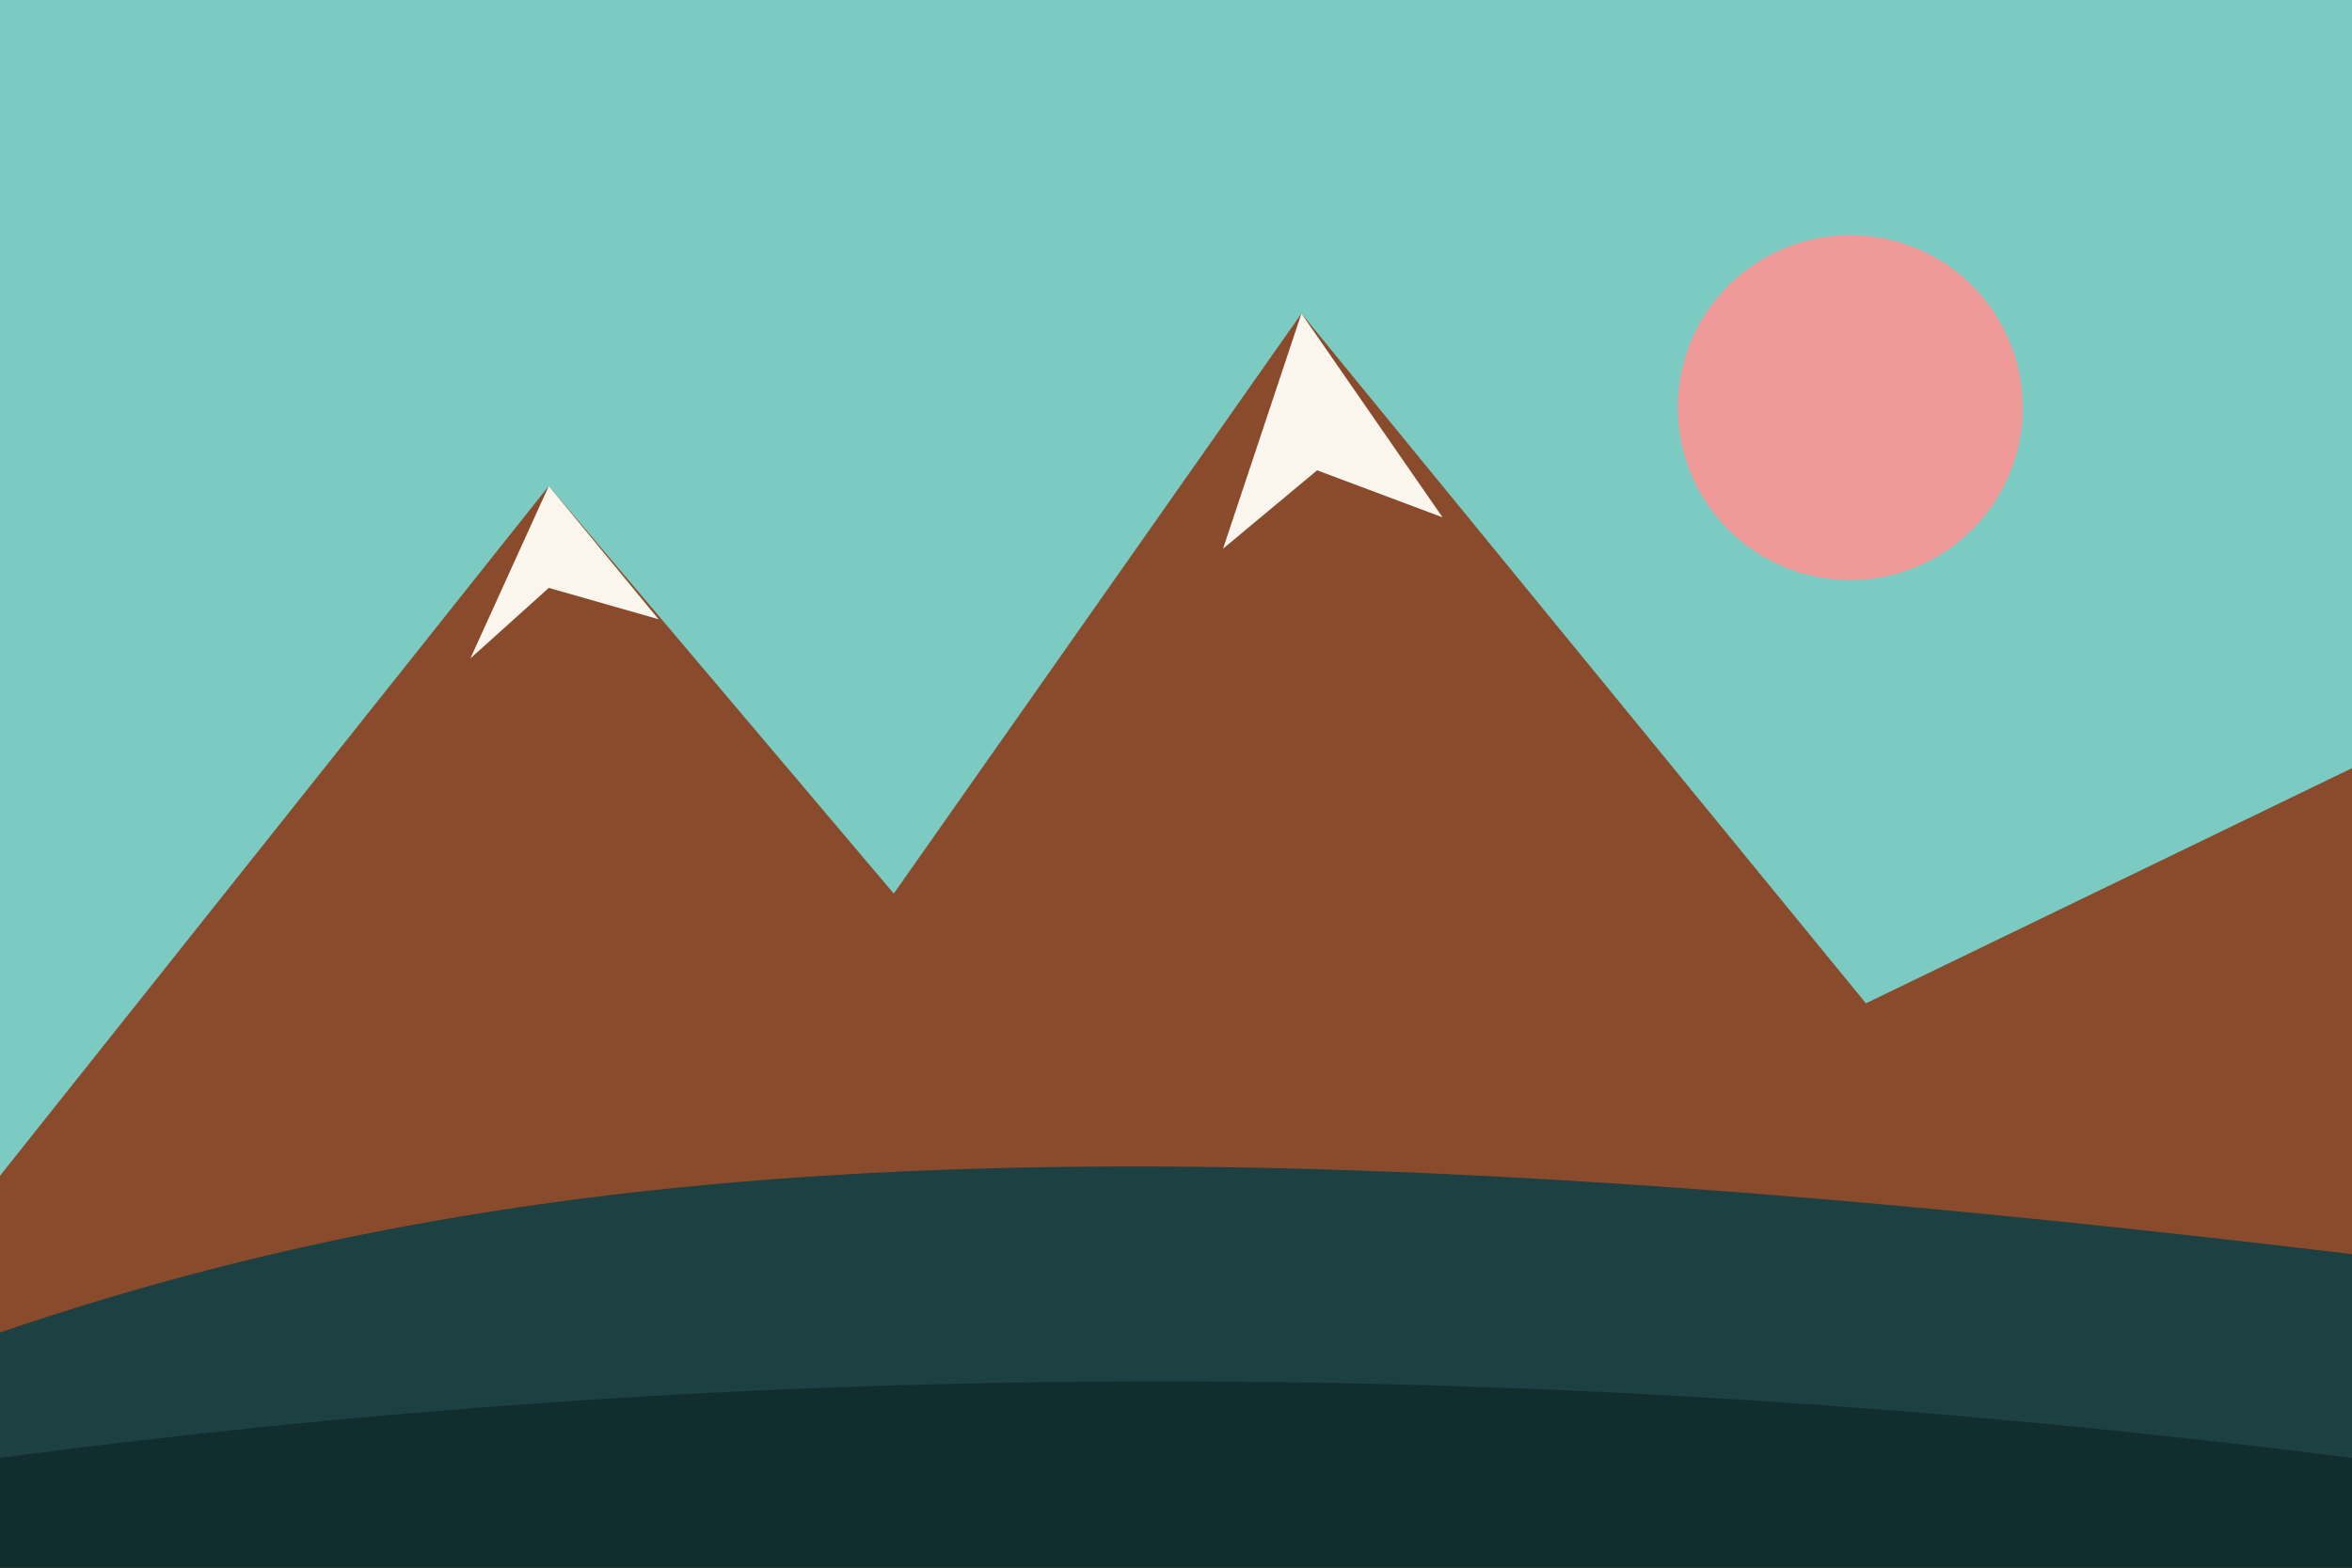
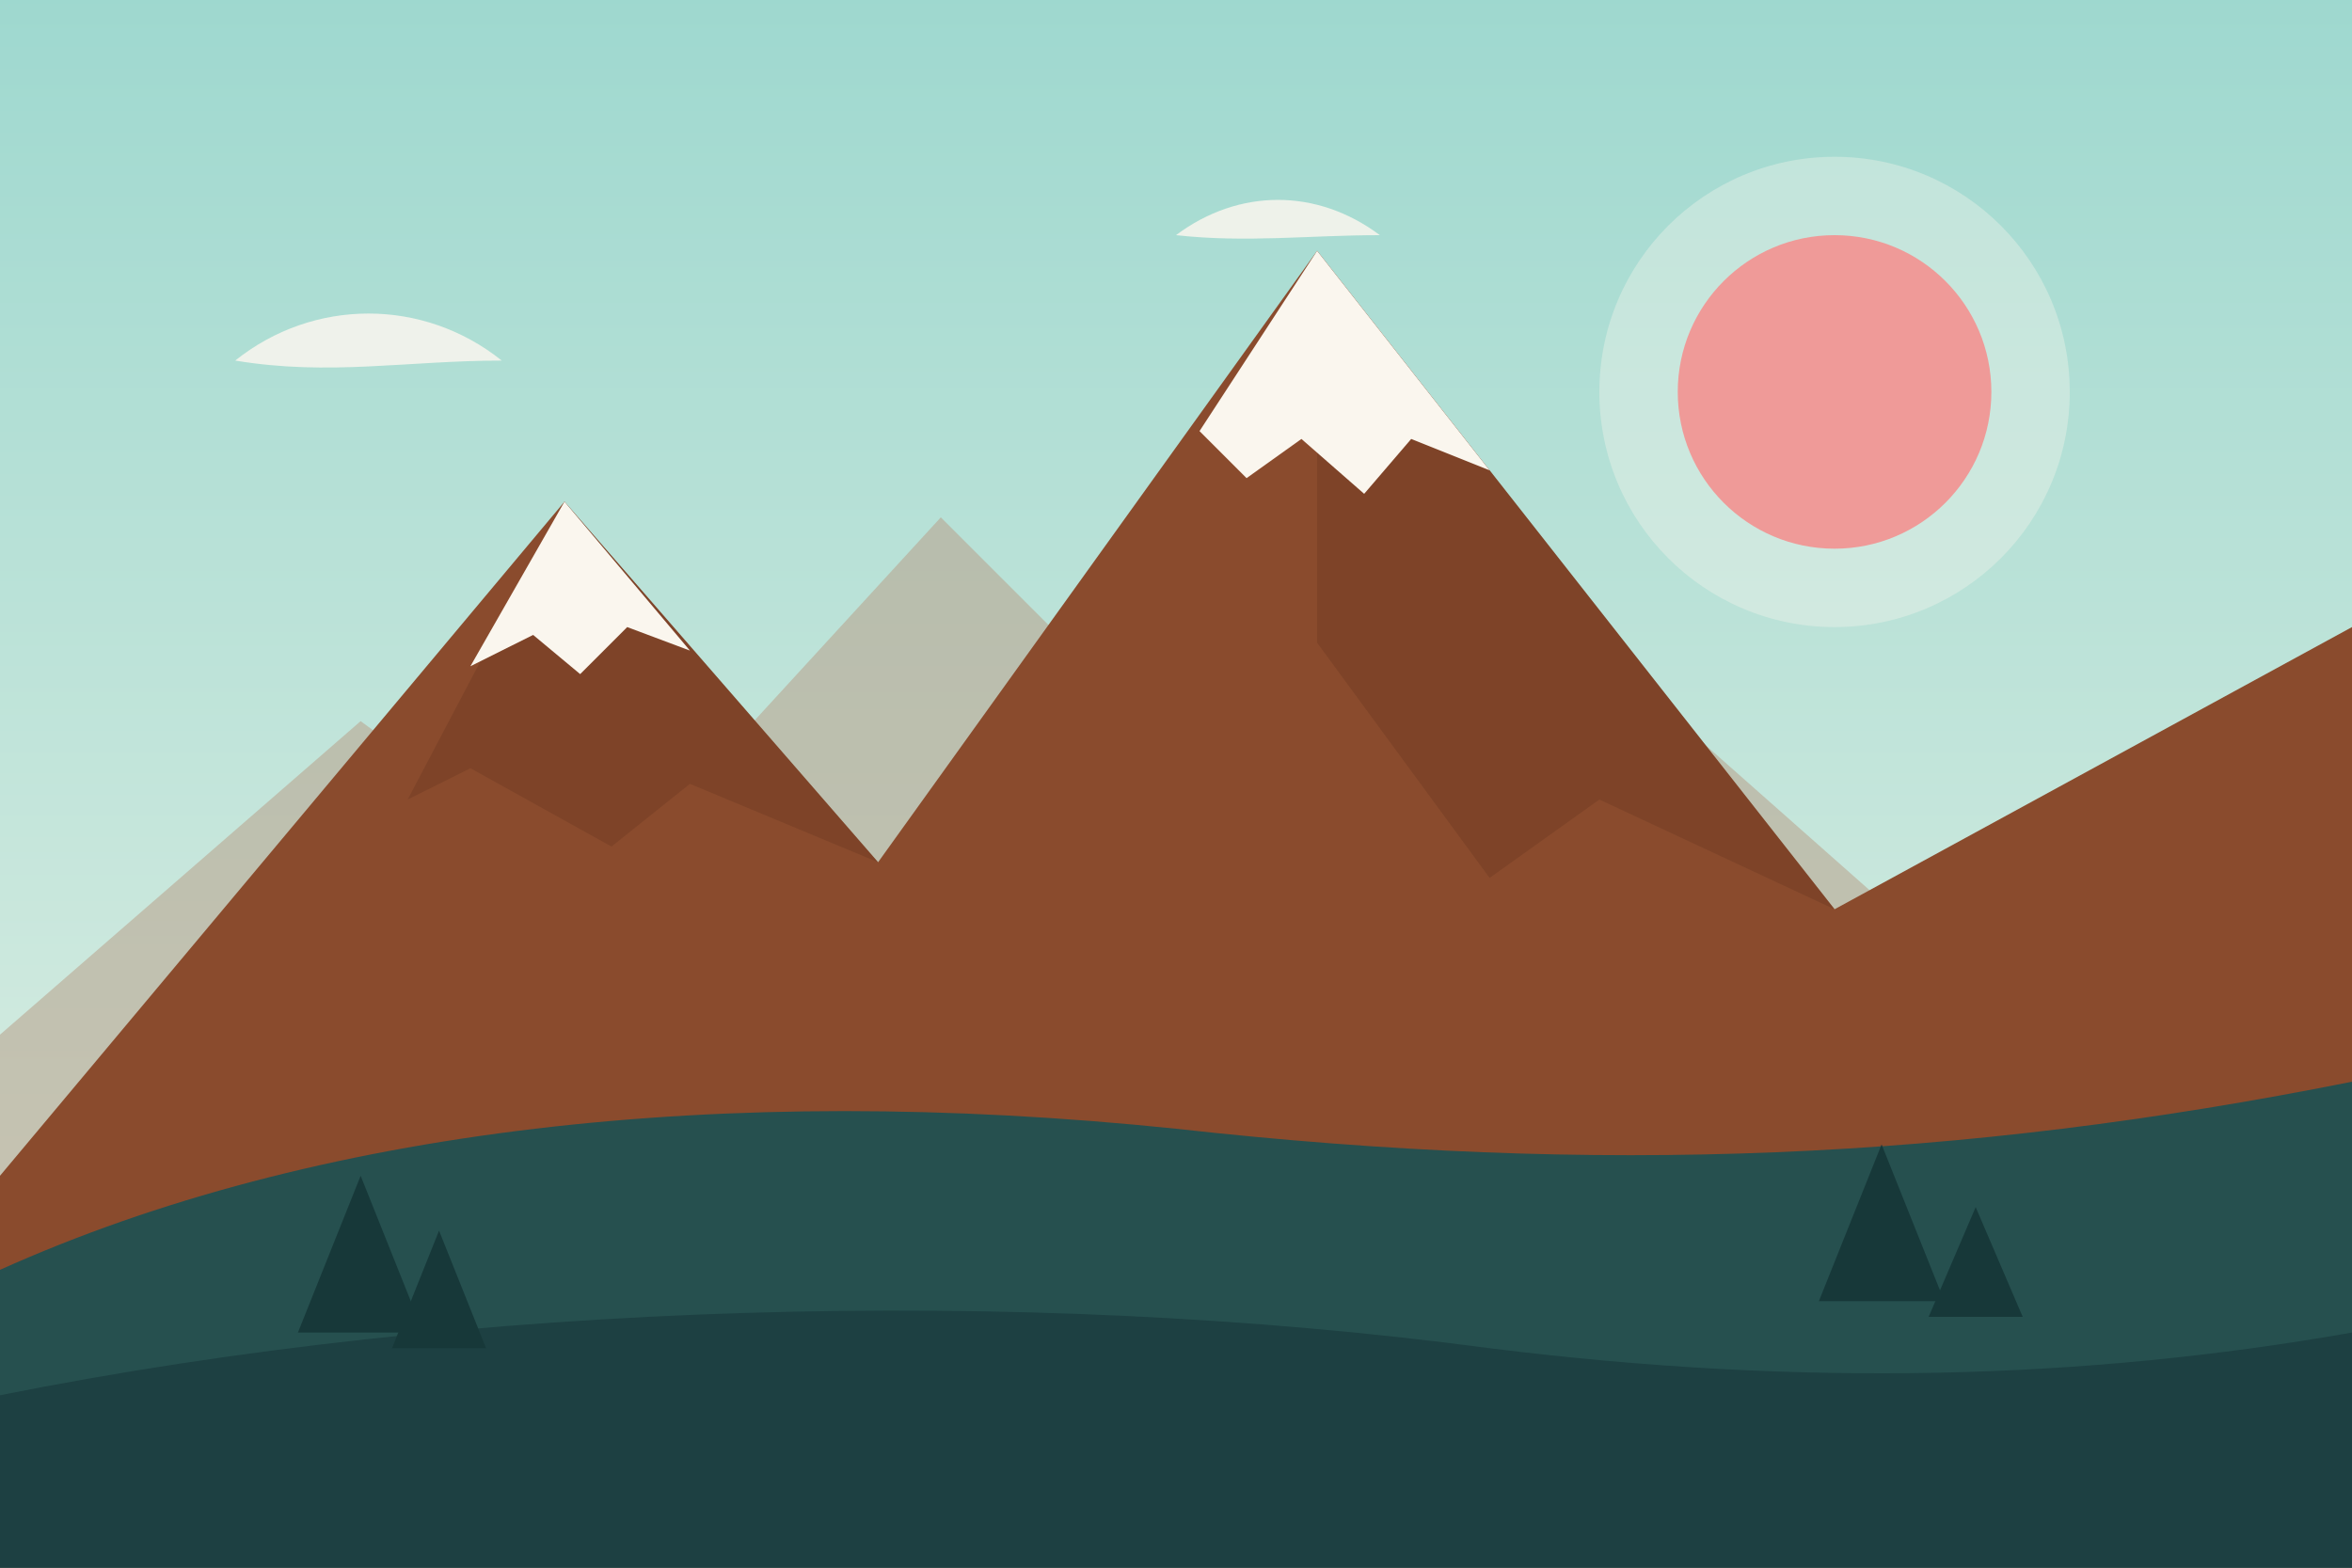
<svg xmlns="http://www.w3.org/2000/svg" viewBox="0 0 300 200">
-   <rect width="300" height="200" fill="#7CCBC2" />
-   <circle cx="236" cy="52" r="22" fill="#EF9A98" />
-   <path d="M0 150 70 62l44 52 52-74 72 88 62-30v102H0z" fill="#8A4B2D" />
-   <path d="M70 62l14 17-14-4-10 9zM166 40l18 26-16-6-12 10z" fill="#FAF6EE" />
-   <path d="M0 170c70-24 150-28 300-10v40H0z" fill="#1D4042" />
-   <path d="M0 186c90-12 190-14 300 0v14H0z" fill="#122D2E" />
+   <defs>
+     <linearGradient id="sky" x1="0" y1="0" x2="0" y2="1">
+       <stop offset="0" stop-color="#9ED8CF" />
+       <stop offset="1" stop-color="#E8F2E6" />
+     </linearGradient>
+   </defs>
+   <rect width="300" height="200" fill="url(#sky)" />
+   <circle cx="234" cy="50" r="30" fill="#FAF6EE" opacity=".35" />
+   <circle cx="234" cy="50" r="20" fill="#EF9A98" />
+   <g fill="#FAF6EE" opacity=".85">
+     <path d="M30 46c10-8 24-8 34 0-12 0-22 2-34 0z" />
+     <path d="M150 30c8-6 18-6 26 0-9 0-17 1-26 0z" />
+   </g>
+   <path d="M0 132 46 92l30 22 44-48 40 40 36-30 52 46 52-28v106H0z" fill="#B8A08A" opacity=".55" />
+   <path d="M0 150 72 64l40 46 56-78 66 84 66-36v120H0z" fill="#8A4B2D" />
+   <path d="M72 64 112 110l-24-10-10 8-18-10-8 4z" fill="#6E3A22" opacity=".45" />
+   <path d="M168 32l66 84-30-14-14 10-22-30z" fill="#6E3A22" opacity=".45" />
+   <path d="M72 64 88 83l-8-3-6 6-6-5-8 4z" fill="#FAF6EE" />
+   <path d="M168 32l22 28-10-4-6 7-8-7-7 5-6-6z" fill="#FAF6EE" />
+   <path d="M0 162c40-18 92-24 150-18 54 6 100 4 150-6v62H0z" fill="#26504F" />
+   <path d="M0 178c60-12 130-14 190-6 40 5 76 4 110-2v30H0z" fill="#1D4042" />
+   <g fill="#173839">
+     <path d="M38 170l8-20 8 20z" />
+     <path d="M50 172l6-15 6 15z" />
+     <path d="M232 166l8-20 8 20z" />
+     <path d="M246 168l6-14 6 14z" />
+   </g>
</svg>
